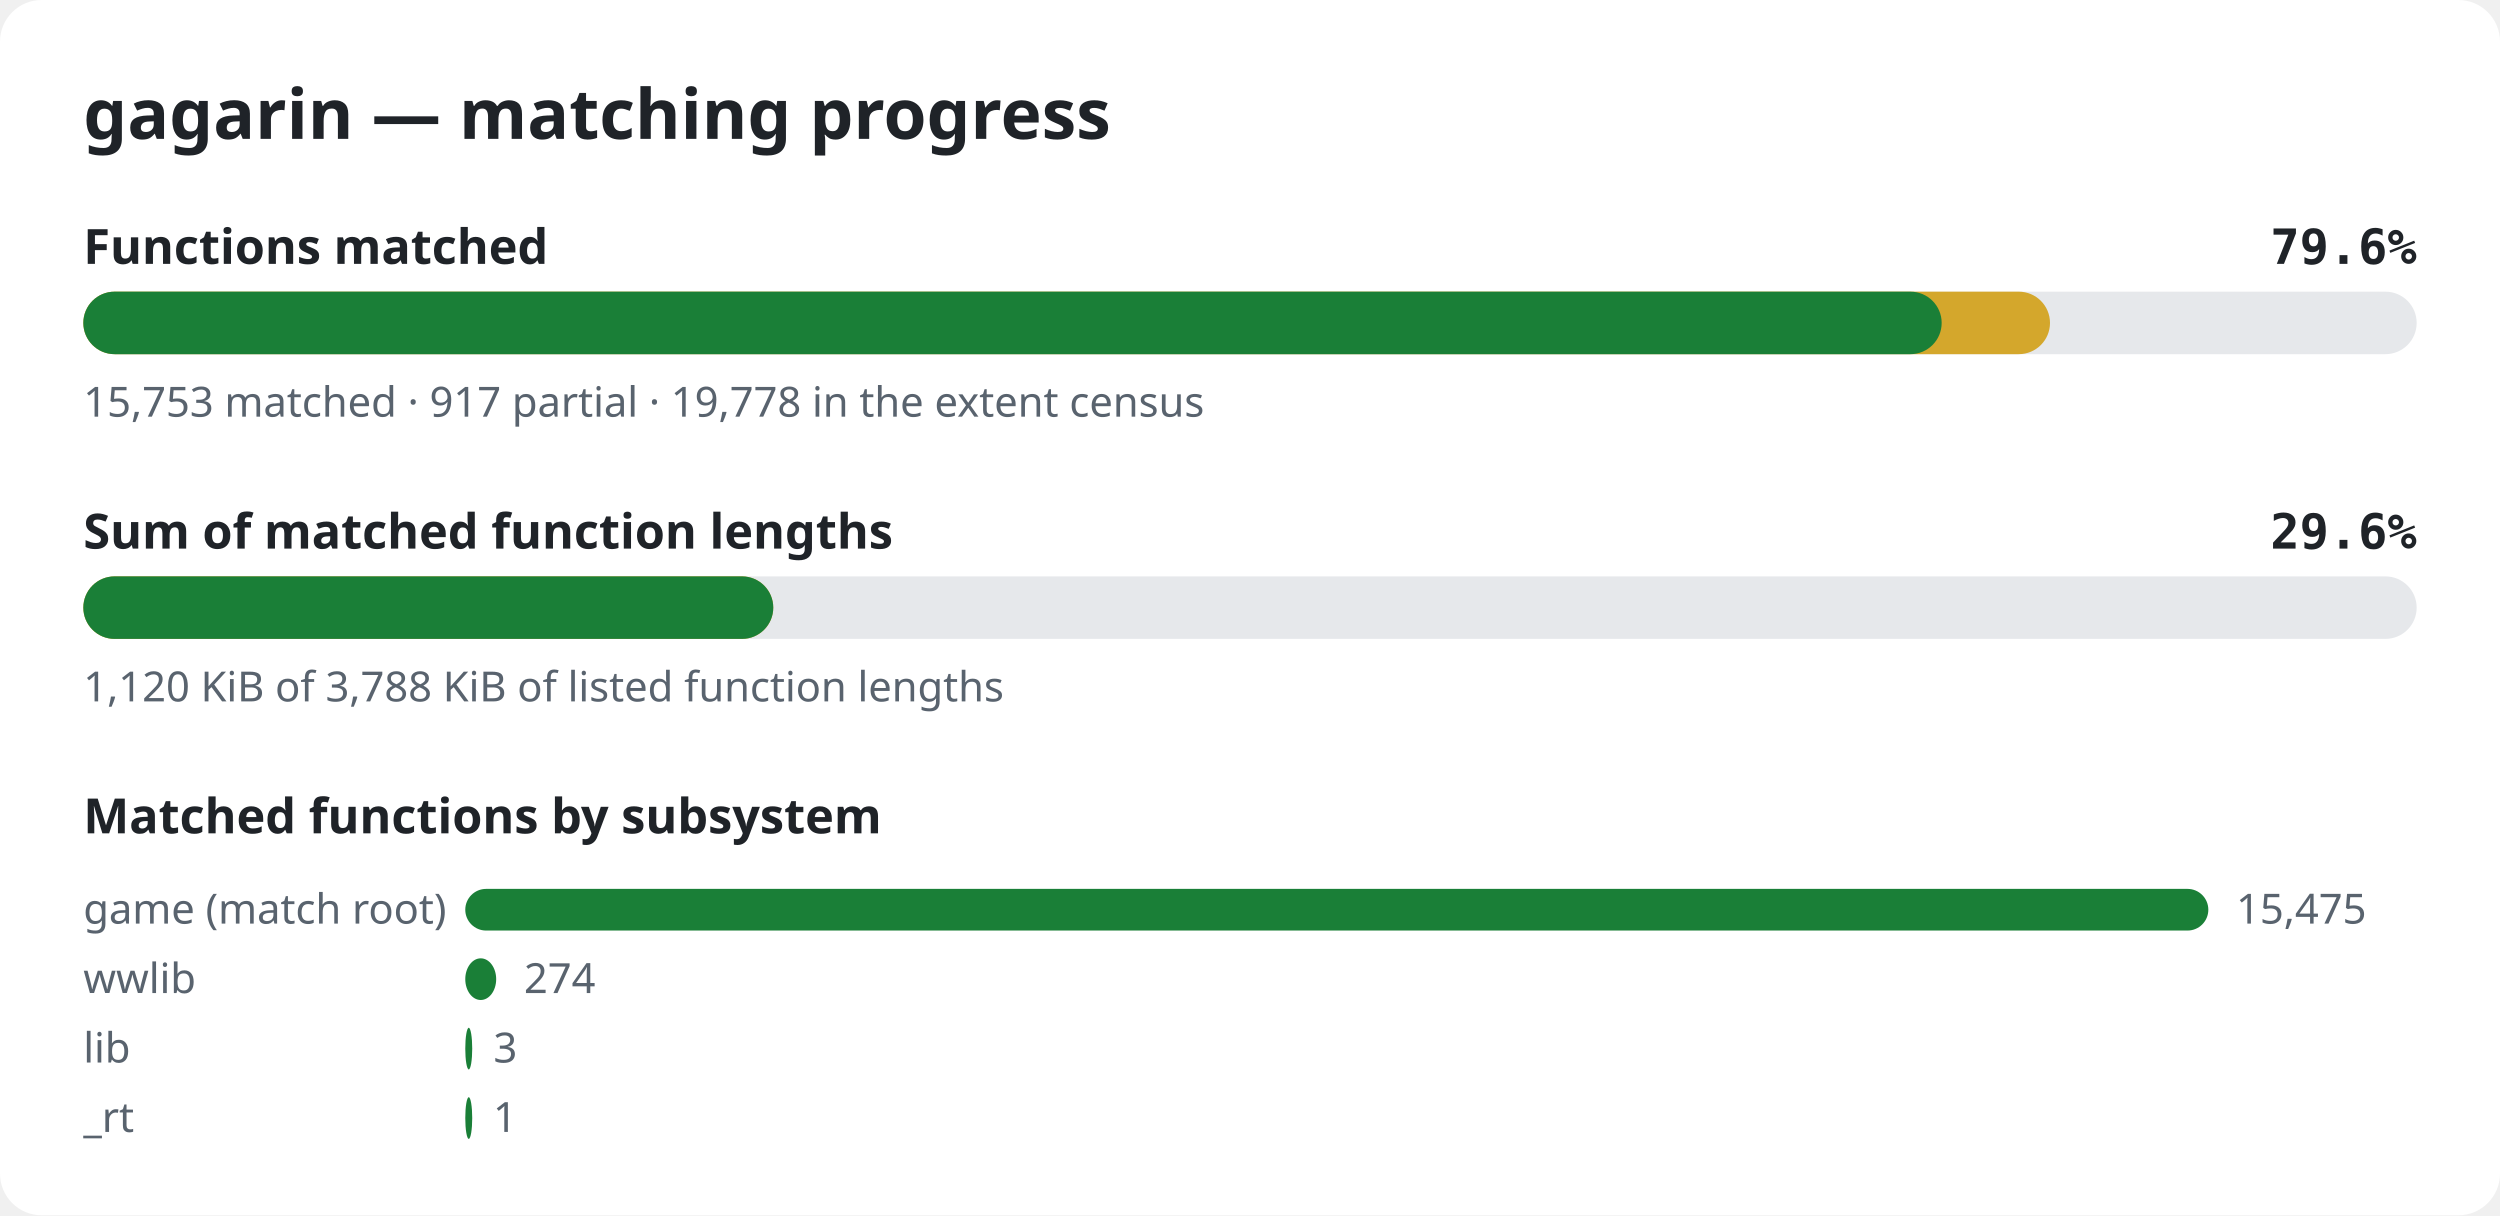
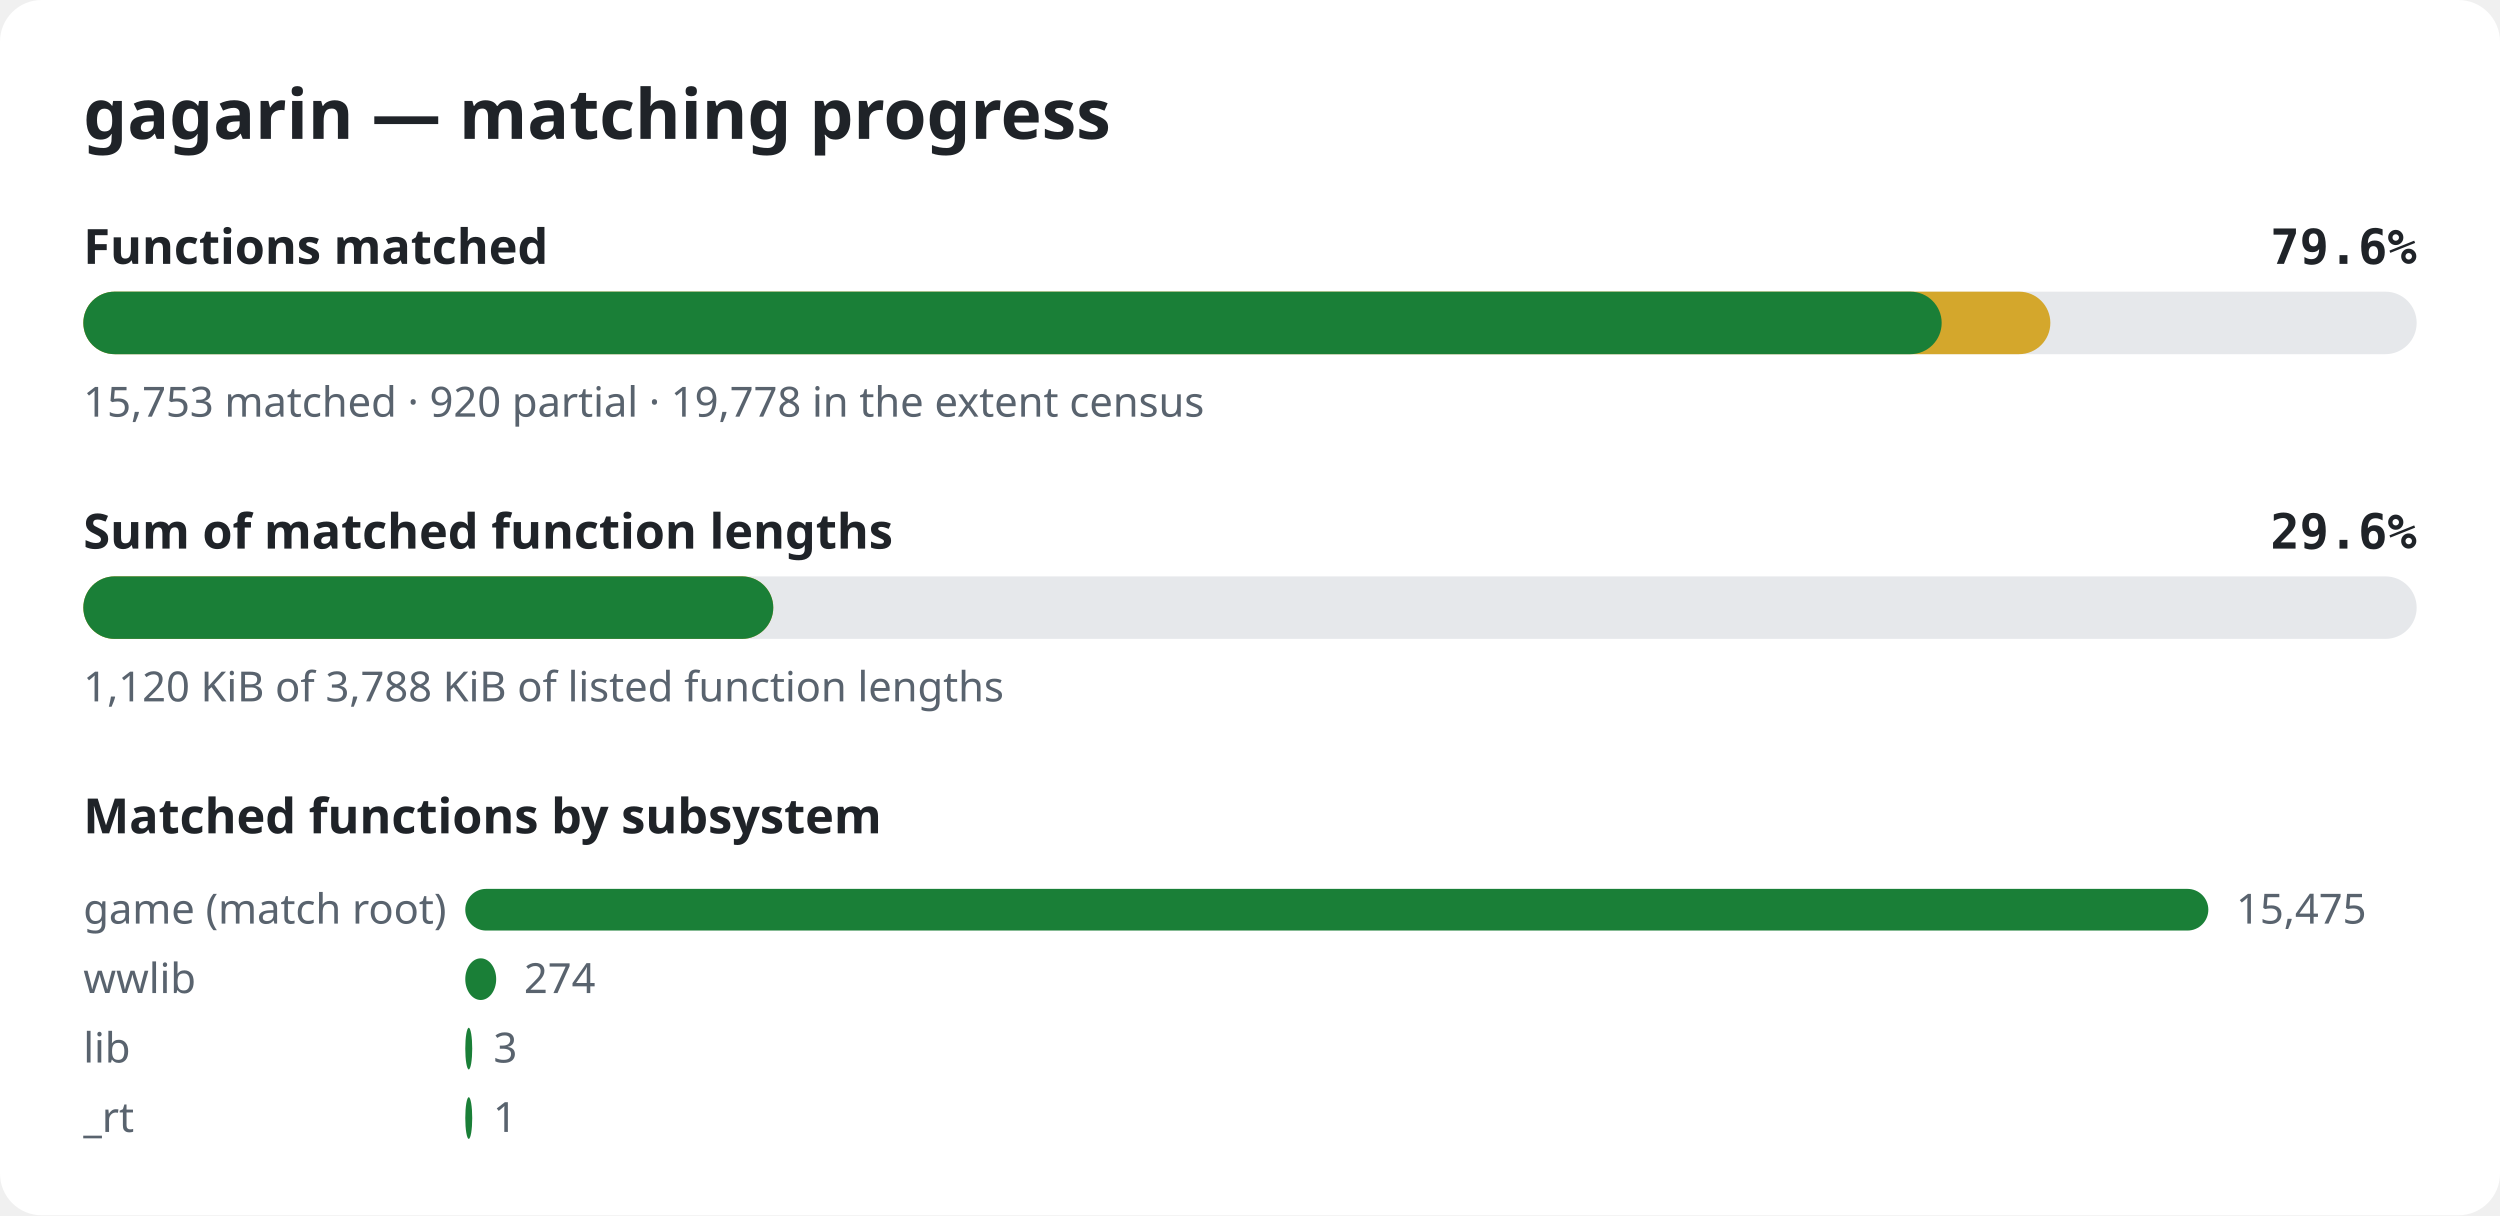
<svg xmlns="http://www.w3.org/2000/svg" width="720" height="350" viewBox="0 0 720 350" role="img" aria-label="gagarin matching progress">
  <style>.bg{fill:#ffffff}.title{font:600 20px sans-serif;fill:#1f2328}.label{font:600 14px sans-serif;fill:#1f2328}.pct{font:600 14px monospace;fill:#1f2328}.note{font:12px sans-serif;fill:#59636e}.track{fill:#e6e8eb}.done{fill:#1a7f37}.partial{fill:#d4a72c}@media (prefers-color-scheme: dark){.bg{fill:#0d1117}.title,.label,.pct{fill:#e6edf3}.note{fill:#9198a1}.track{fill:#262c36}.done{fill:#3fb950}.partial{fill:#d29922}}</style>
  <rect width="720" height="350" rx="12" class="bg" />
  <text x="24" y="40" class="title">gagarin — matching progress</text>
  <text x="24" y="76" class="label">Functions matched</text>
  <text x="696" y="76" class="pct" text-anchor="end">79.6%</text>
  <rect x="24" y="84" width="672" height="18" rx="9" class="track" />
-   <rect x="24" y="84" width="566.4" height="18" rx="9" class="partial" />
+   <rect x="24" y="84" width="566.5" height="18" rx="9" class="partial" />
  <rect x="24" y="84" width="535.2" height="18" rx="9" class="done" />
-   <text x="24" y="120" class="note">15,753 matched · 917 partial · 19,778 in the extent census</text>
+   <text x="24" y="120" class="note">15,753 matched · 920 partial · 19,778 in the extent census</text>
  <text x="24" y="158" class="label">Sum of matched function lengths</text>
  <text x="696" y="158" class="pct" text-anchor="end">29.6%</text>
  <rect x="24" y="166" width="672" height="18" rx="9" class="track" />
  <rect x="24" y="166" width="198.7" height="18" rx="9" class="partial" />
  <rect x="24" y="166" width="198.7" height="18" rx="9" class="done" />
  <text x="24" y="202" class="note">1,120 KiB of 3,788 KiB of listed function lengths</text>
  <text x="24" y="240" class="label">Matched functions by subsystem</text>
  <text x="24" y="266" class="note">game (match root)</text>
  <rect x="134" y="256" width="502.0" height="12" rx="6" class="done" />
  <text x="644.0" y="266" class="note">15,475</text>
  <text x="24" y="286" class="note">wwlib</text>
  <rect x="134" y="276" width="8.9" height="12" rx="6" class="done" />
  <text x="150.9" y="286" class="note">274</text>
  <text x="24" y="306" class="note">lib</text>
  <rect x="134" y="296" width="2.0" height="12" rx="6" class="done" />
  <text x="142.1" y="306" class="note">3</text>
  <text x="24" y="326" class="note">_rt</text>
  <rect x="134" y="316" width="2.0" height="12" rx="6" class="done" />
  <text x="142.0" y="326" class="note">1</text>
</svg>
